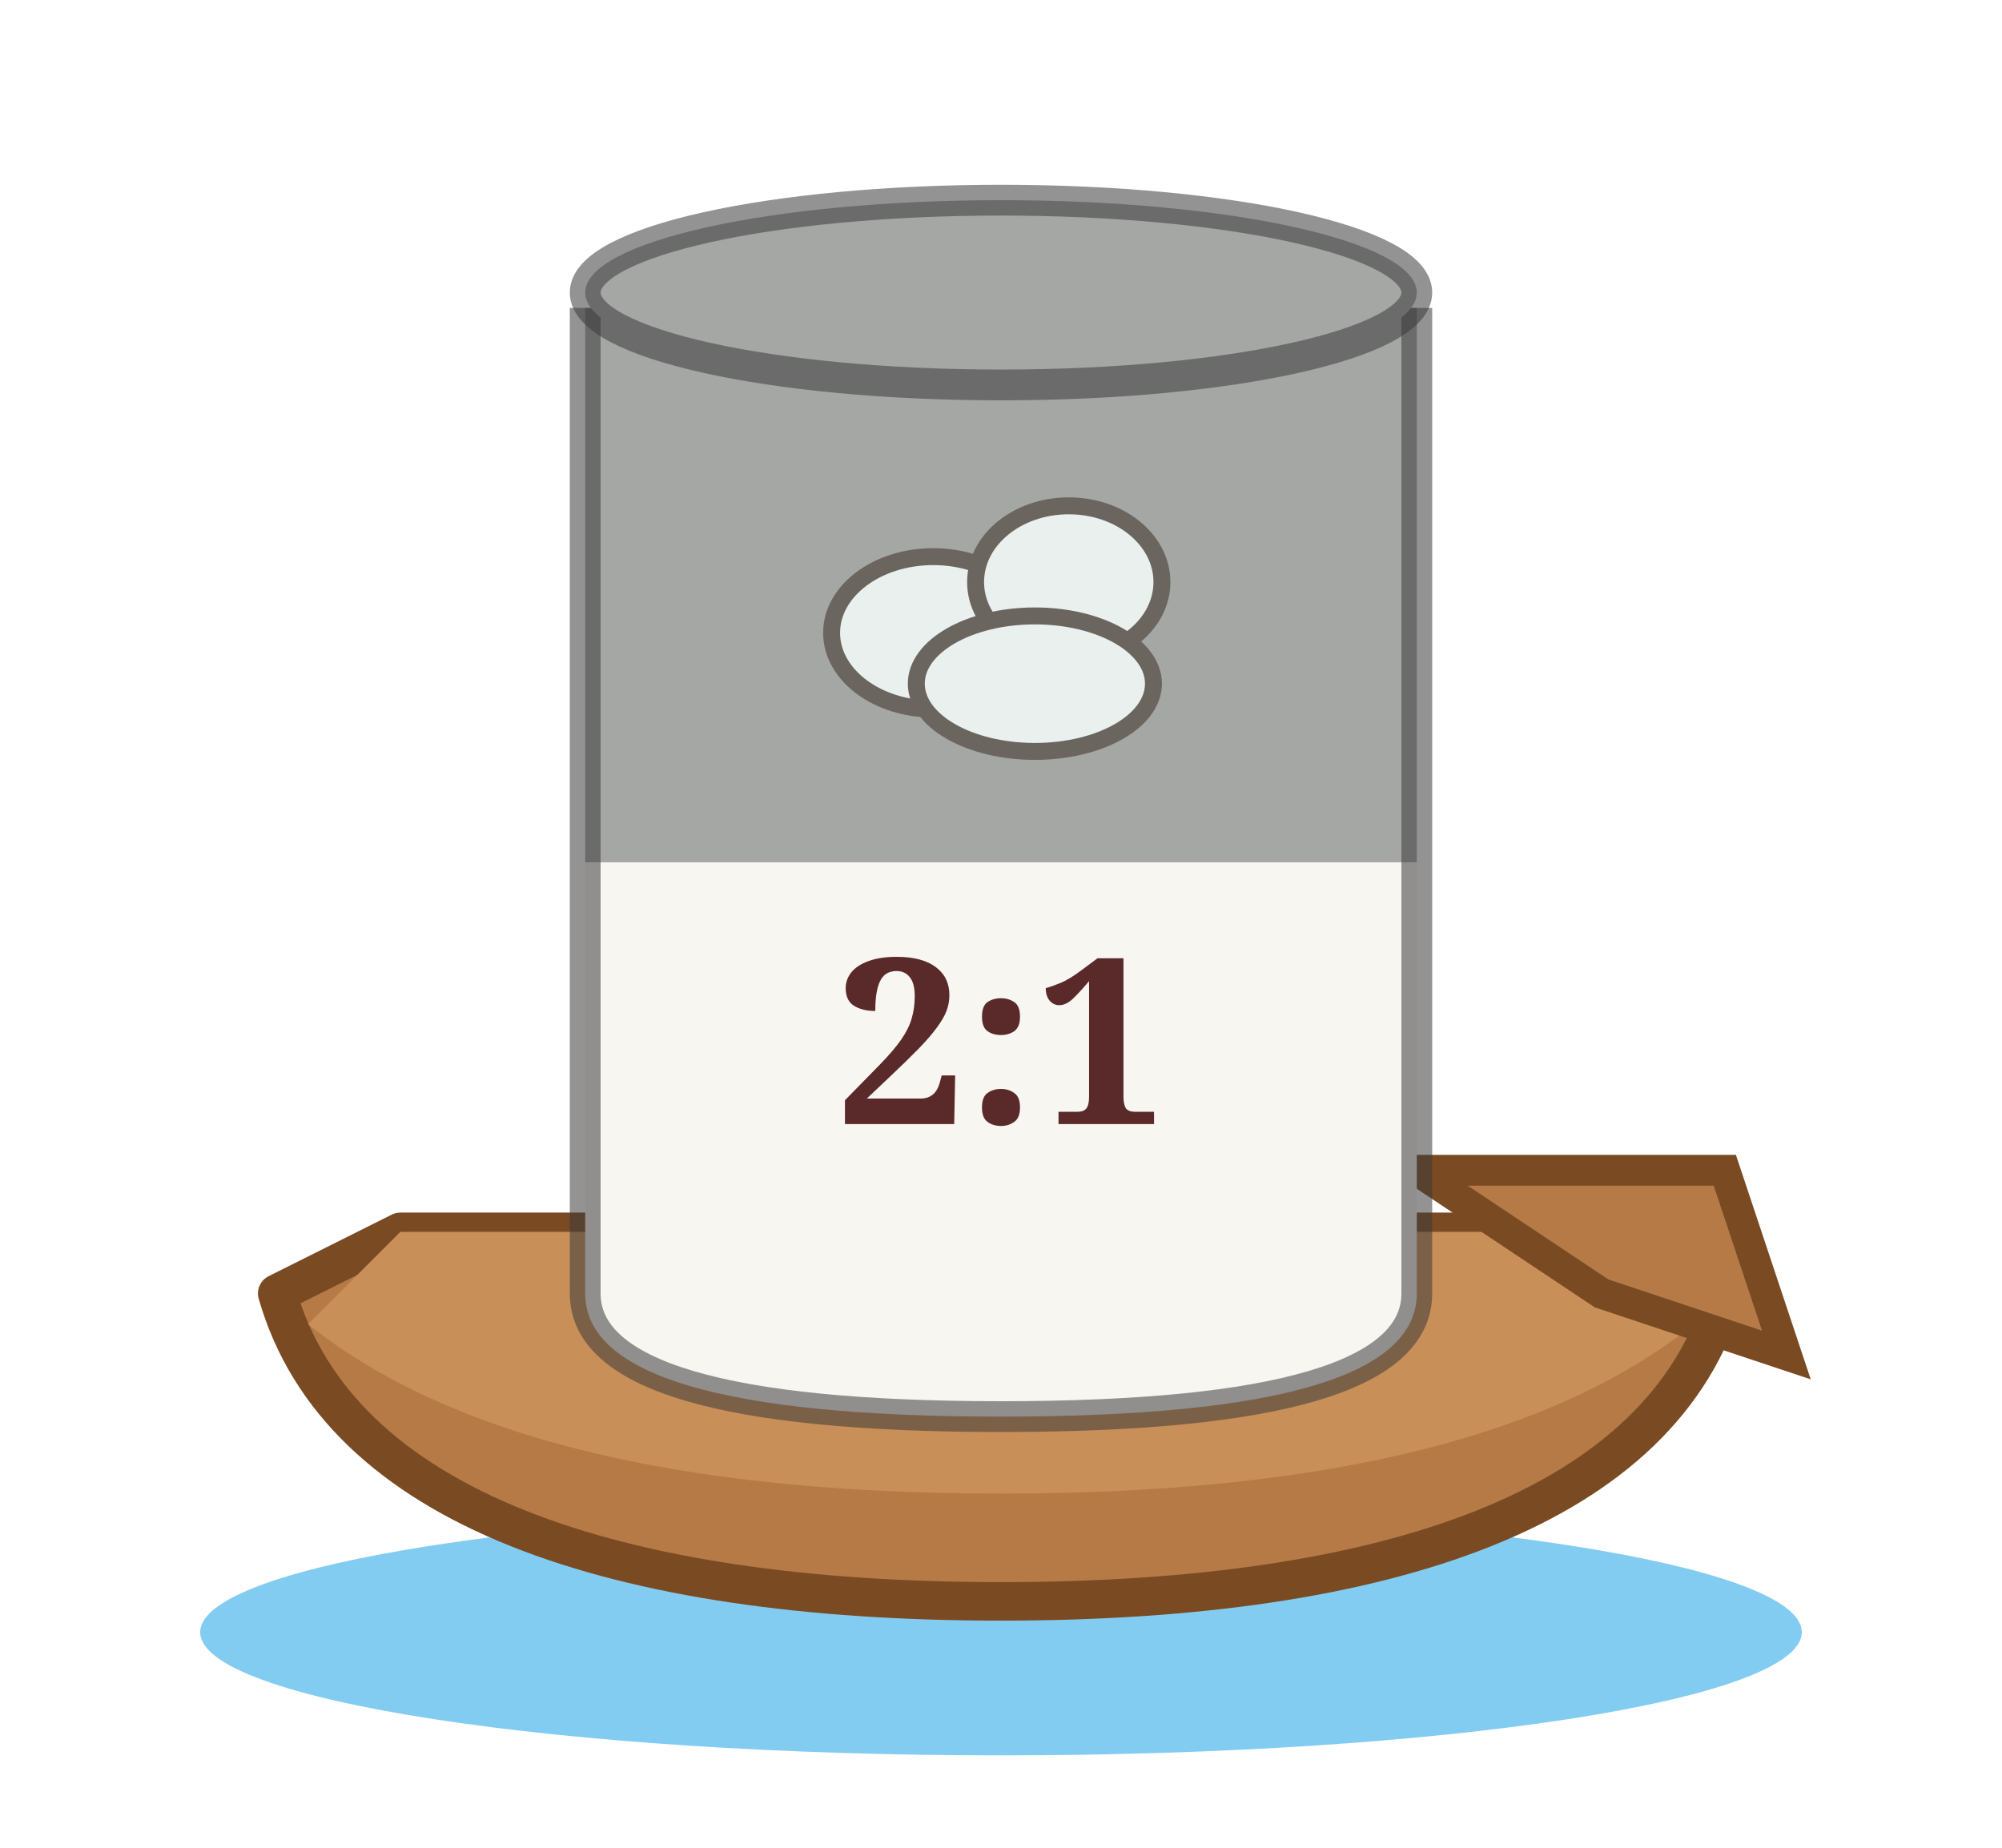
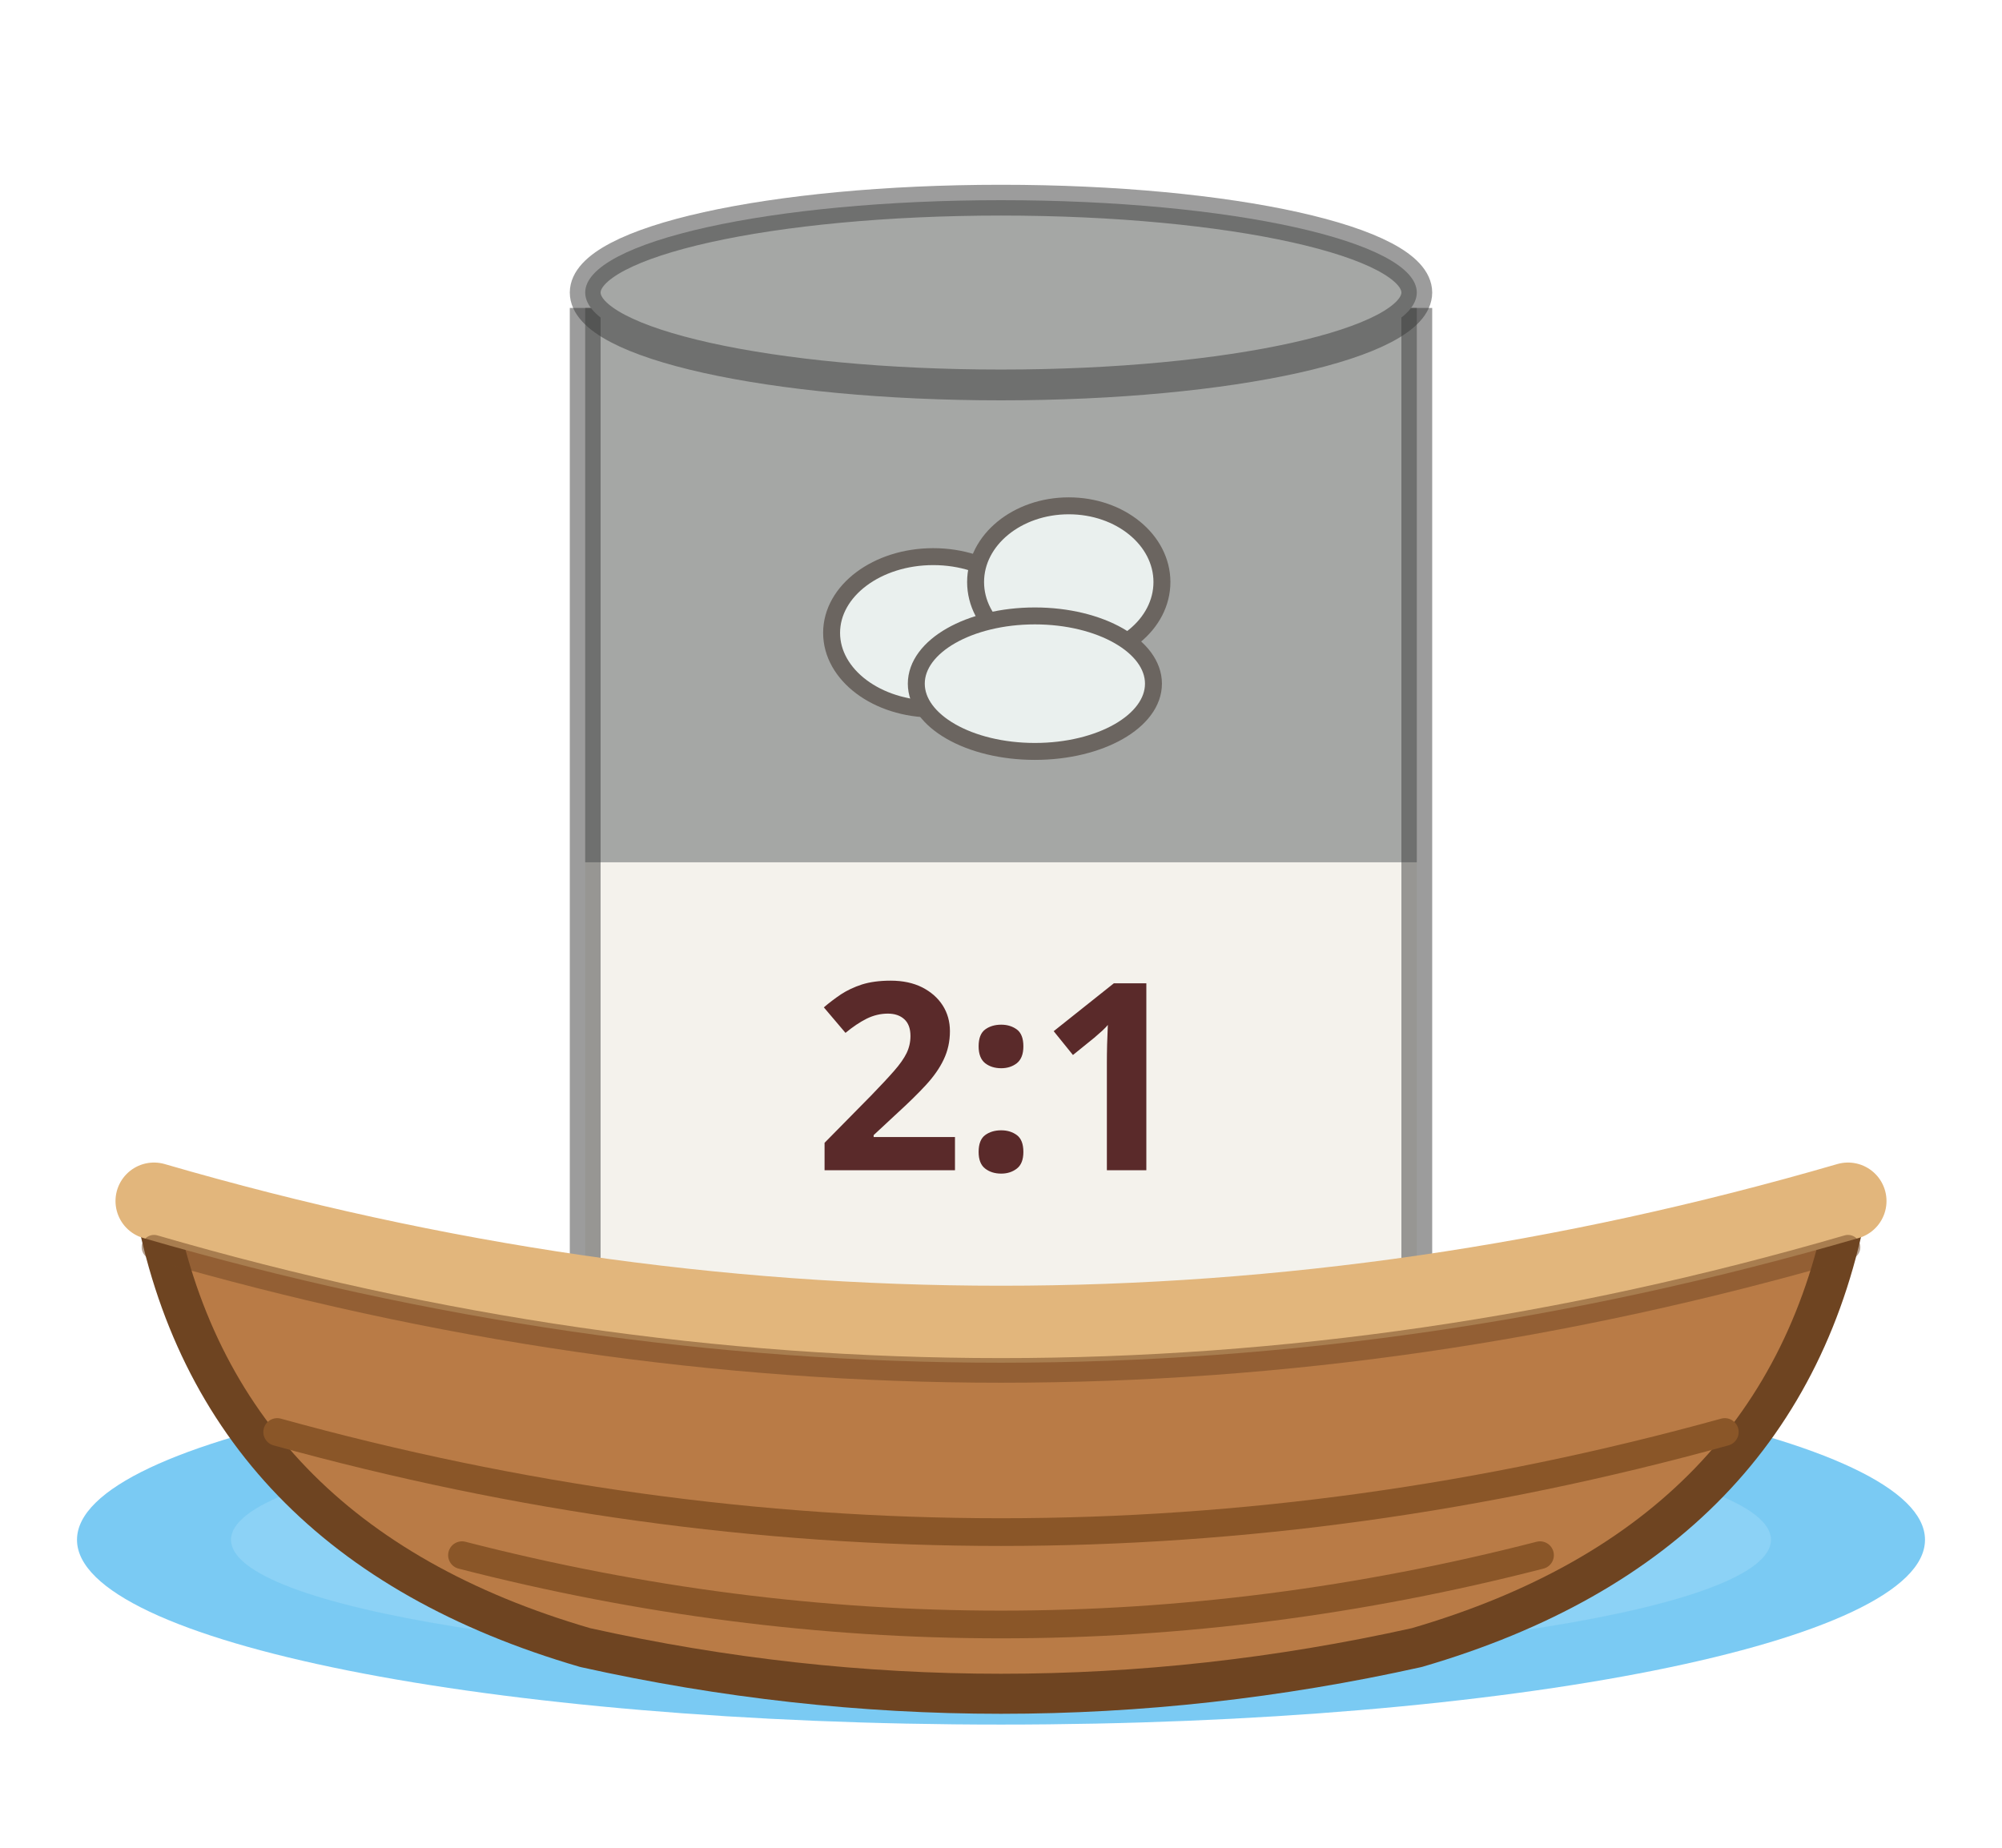
<svg xmlns="http://www.w3.org/2000/svg" viewBox="0 0 130 120" width="130" height="120">
-   <ellipse cx="65" cy="106" rx="52" ry="8" fill="#6cc3f0" opacity=".85" />
-   <path d="M18,84 C22,98 40,104 65,104 C90,104 108,98 112,84 L104,80 L26,80Z" fill="#b57a45" stroke="#7a4a22" stroke-width="2.5" stroke-linejoin="round" />
-   <path d="M26,80 L104,80 L110,86 C100,94 84,97 65,97 C46,97 30,94 20,86Z" fill="#c98f58" />
-   <path d="M92,76 L112,76 L116,88 L104,84Z" fill="#b57a45" stroke="#7a4a22" stroke-width="2" />
+   <ellipse cx="65" cy="100" rx="60" ry="12" fill="#6cc4f2" opacity=".9" />
+   <ellipse cx="65" cy="100" rx="50" ry="8" fill="#9ad8f7" opacity=".55" />
  <clipPath id="barrel">
-     <path d="M38,20 V84 Q38,92 65,92 Q92,92 92,84 V20Z" />
+     <path d="M38,20 V90 H92 V20Z" />
  </clipPath>
  <g clip-path="url(#barrel)">
-     <rect x="38" y="10" width="54" height="90" fill="#f8f6f1" />
+     <rect x="38" y="10" width="54" height="90" fill="#f4f2ec" />
    <rect x="38" y="16" width="54" height="40" fill="#a5a7a5" />
    <g transform="translate(65 40) scale(.55)" stroke="#6b6560" stroke-width="2">
      <ellipse cx="-8" cy="2" rx="12" ry="9" fill="#eaf0ee" />
      <ellipse cx="8" cy="-4" rx="11" ry="9" fill="#eaf0ee" />
      <ellipse cx="4" cy="8" rx="14" ry="8" fill="#eaf0ee" />
    </g>
  </g>
-   <path d="M38,20 V84 Q38,92 65,92 Q92,92 92,84 V20" fill="none" stroke="#3a3a3a" stroke-opacity=".55" stroke-width="2" />
-   <ellipse cx="65" cy="19" rx="27" ry="6" fill="#a5a7a5" stroke="#3a3a3a" stroke-opacity=".55" stroke-width="2" />
-   <text x="65" y="73" text-anchor="middle" font-family="Georgia,serif" font-weight="800" font-size="15" fill="#5a2a2a">2:1</text>
+   <path d="M38,20 V90 M92,20 V90" fill="none" stroke="#3a3a3a" stroke-opacity=".5" stroke-width="2" />
+   <ellipse cx="65" cy="19" rx="27" ry="6" fill="#a5a7a5" stroke="#3a3a3a" stroke-opacity=".5" stroke-width="2" />
+   <text x="65" y="76" text-anchor="middle" font-family="'Arial Black',Impact,sans-serif" font-weight="900" font-size="17" fill="#5a2a2a">2:1</text>
+   <path d="M10,78 Q65,94 120,78 Q116,100 92,107 Q65,113 38,107 Q14,100 10,78Z" fill="#b97b46" stroke="#6e4421" stroke-width="2.6" stroke-linejoin="round" />
+   <path d="M18,93 Q65,106 112,93 M30,101 Q65,110 100,101" fill="none" stroke="#8a5628" stroke-width="1.8" stroke-linecap="round" />
+   <path d="M10,78 Q65,94 120,78" fill="none" stroke="#e2b67c" stroke-width="5" stroke-linecap="round" />
+   <path d="M10,78 Q65,94 120,78" fill="none" stroke="#6e4421" stroke-width="1.6" stroke-linecap="round" opacity=".5" transform="translate(0 3)" />
</svg>
